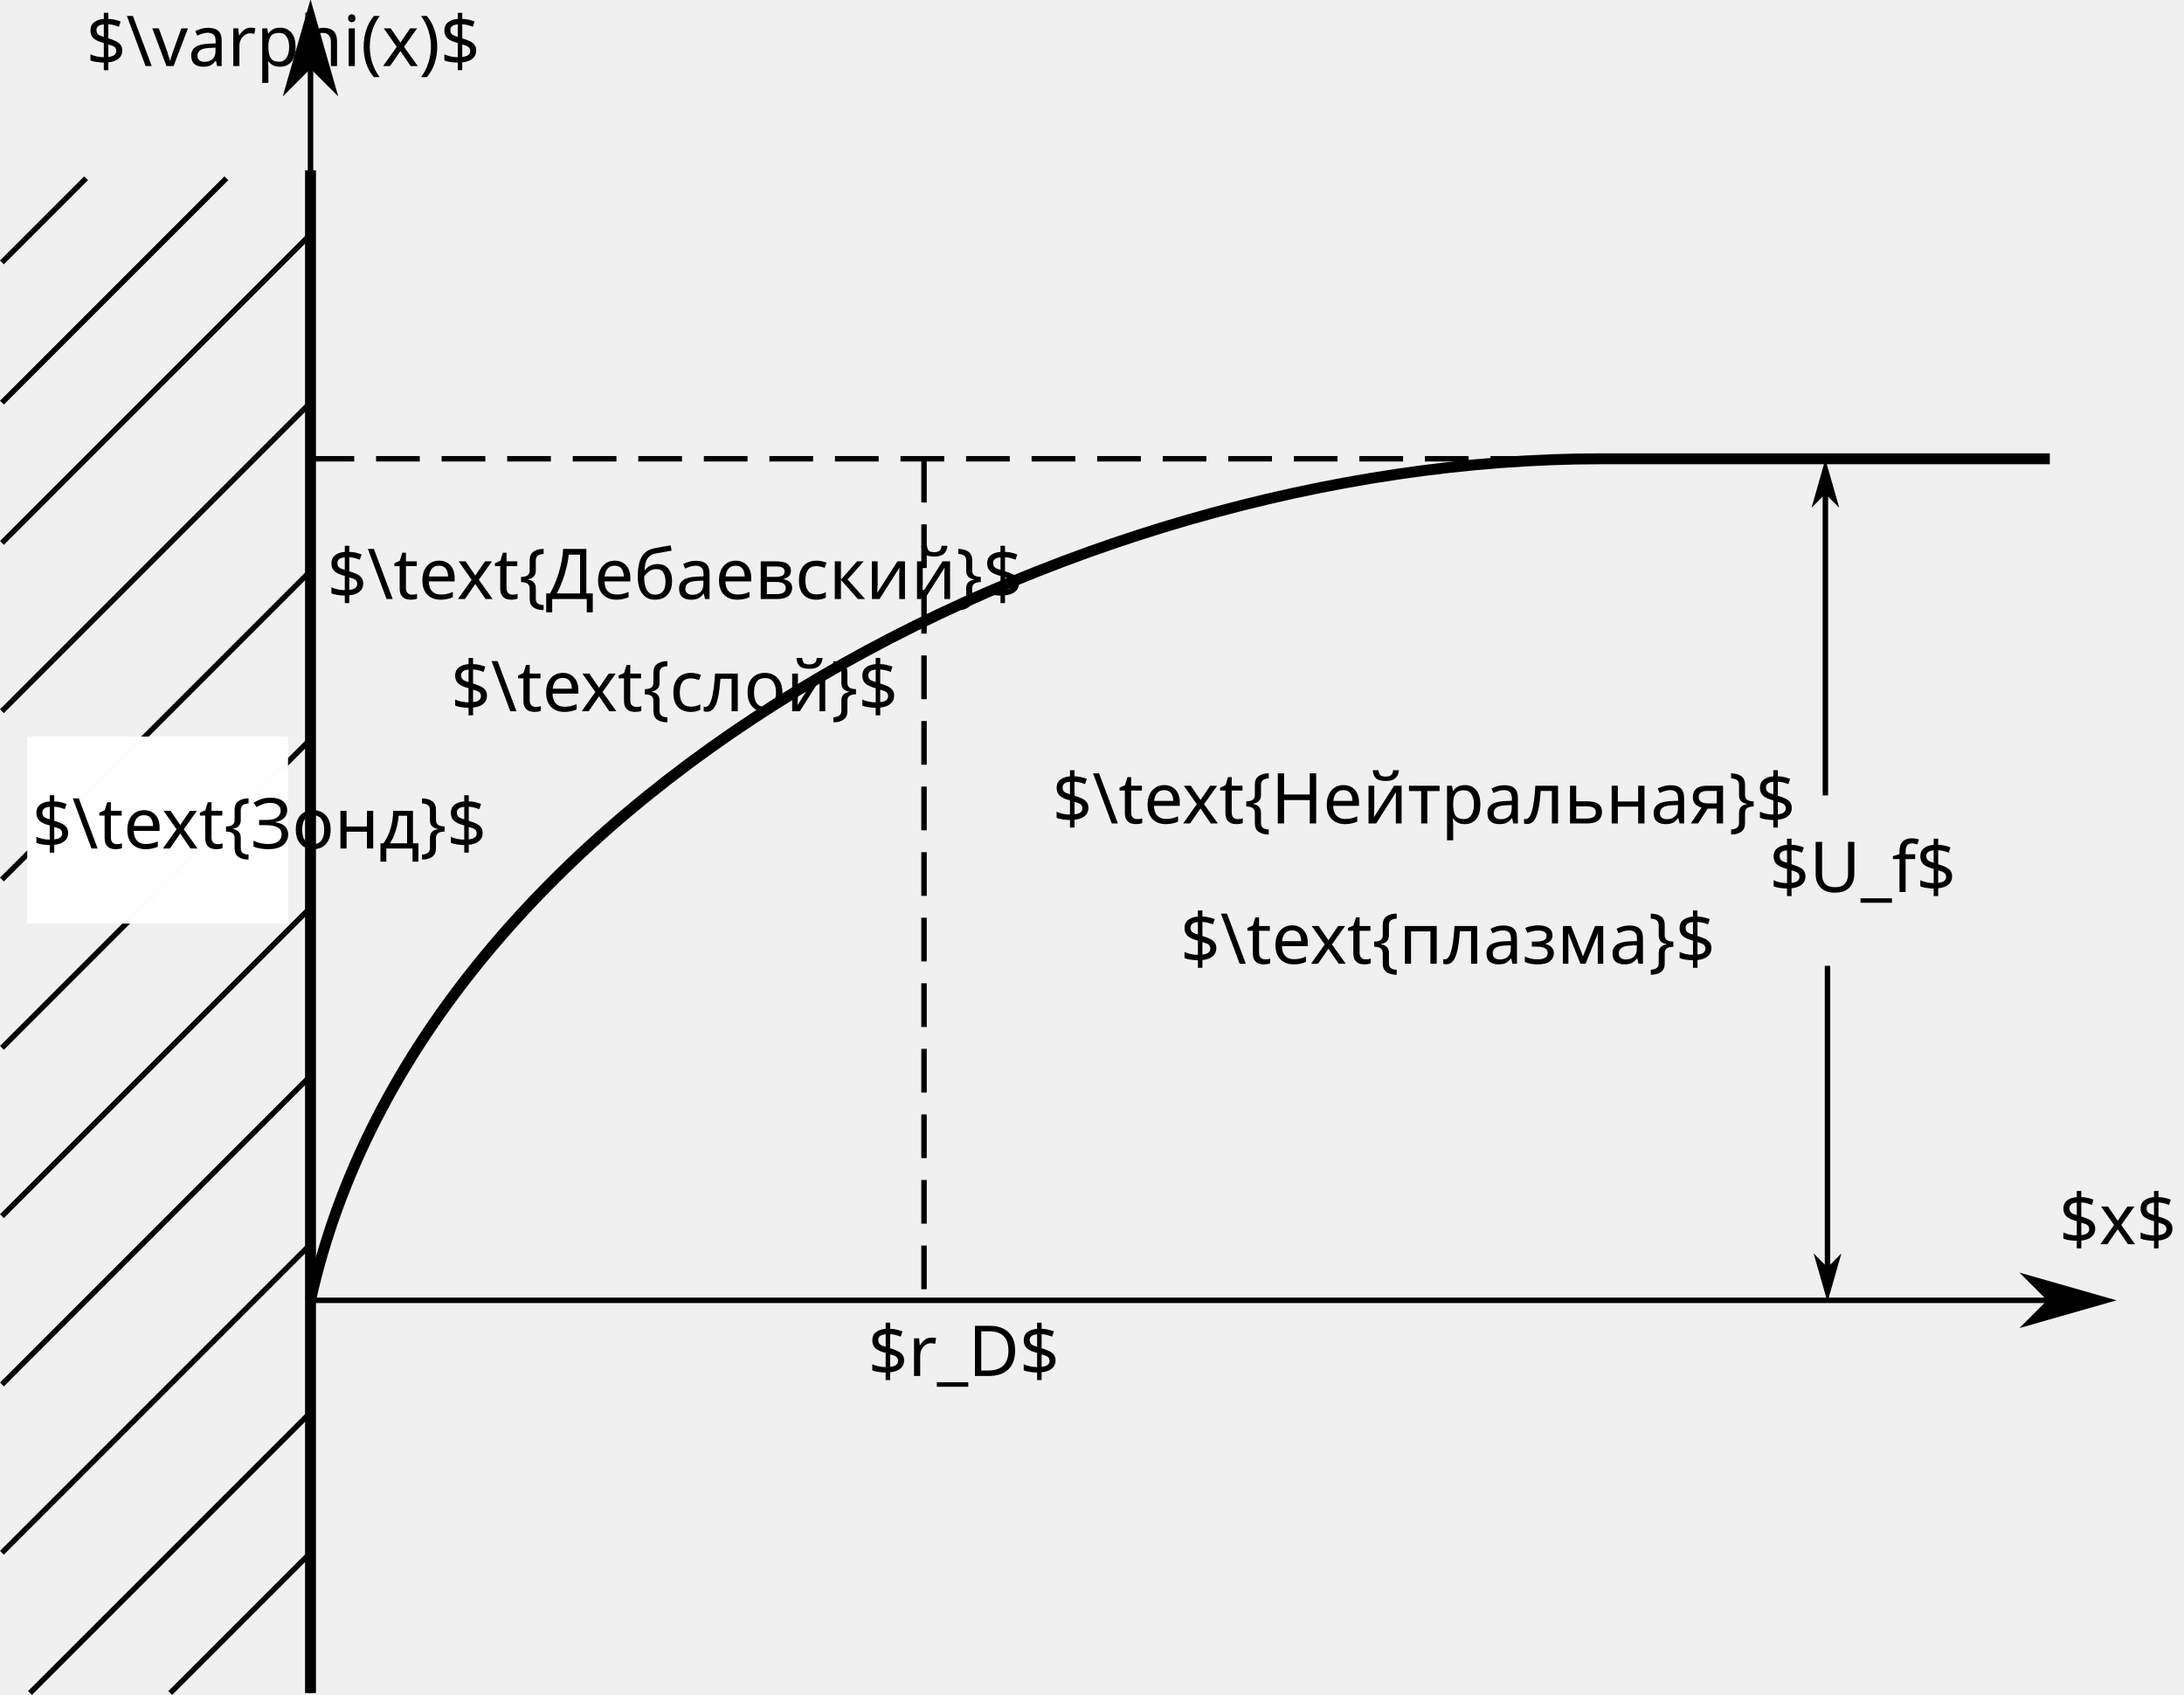
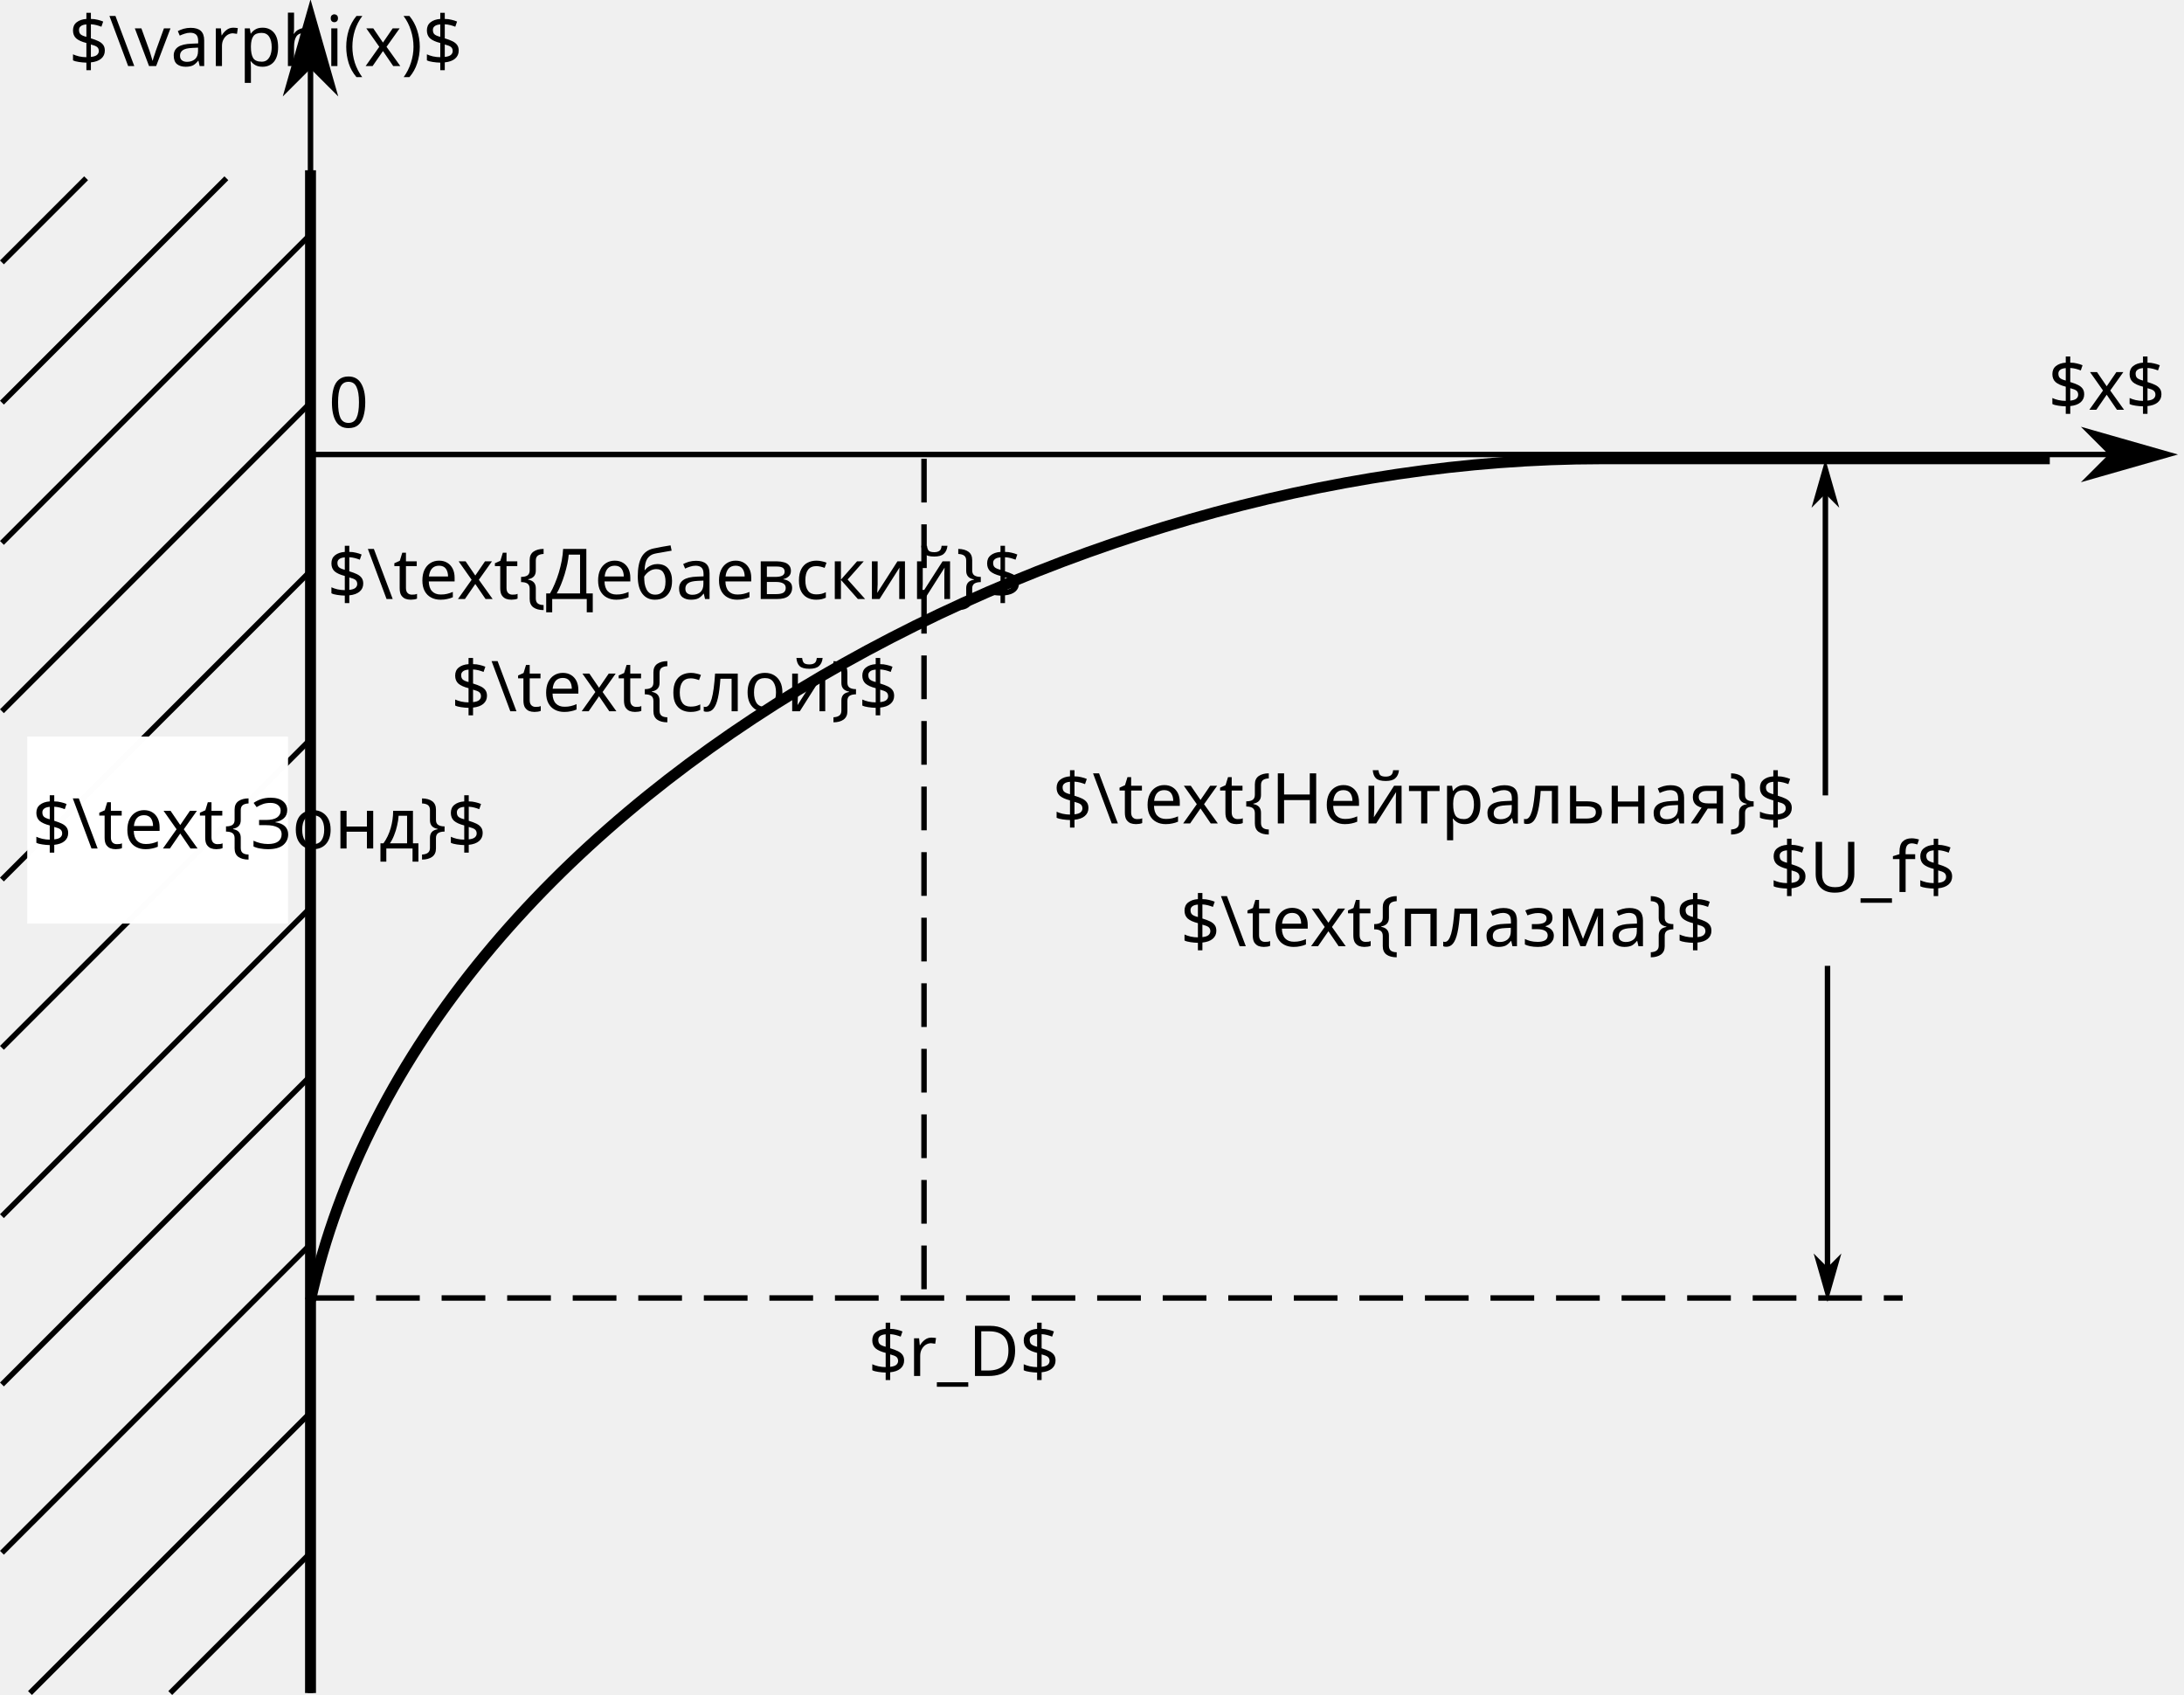
<svg xmlns="http://www.w3.org/2000/svg" width="70.519mm" height="54.722mm" viewBox="0 0 249.869 193.895" id="svg2" version="1.1">
  <defs id="defs4">
    <marker style="overflow:visible" id="marker4629" refX="0" refY="0" orient="auto">
      <path transform="matrix(-0.8,0,0,-0.8,-10,0)" style="fill:#000000;fill-opacity:1;fill-rule:evenodd;stroke:#000000;stroke-width:1pt;stroke-opacity:1" d="M 0,0 5,-5 -12.5,0 5,5 0,0 Z" id="path4631" />
    </marker>
    <marker style="overflow:visible" id="marker4527" refX="0" refY="0" orient="auto">
      <path transform="matrix(-0.4,0,0,-0.4,-4,0)" style="fill:#000000;fill-opacity:1;fill-rule:evenodd;stroke:#000000;stroke-width:1pt;stroke-opacity:1" d="M 0,0 5,-5 -12.5,0 5,5 0,0 Z" id="path4529" />
    </marker>
    <marker orient="auto" refY="0" refX="0" id="Arrow1Mend" style="overflow:visible">
      <path id="path4236" d="M 0,0 5,-5 -12.5,0 5,5 0,0 Z" style="fill:#000000;fill-opacity:1;fill-rule:evenodd;stroke:#000000;stroke-width:1pt;stroke-opacity:1" transform="matrix(-0.4,0,0,-0.4,-4,0)" />
    </marker>
    <marker orient="auto" refY="0" refX="0" id="marker4489" style="overflow:visible">
      <path id="path4491" d="M 0,0 5,-5 -12.5,0 5,5 0,0 Z" style="fill:#000000;fill-opacity:1;fill-rule:evenodd;stroke:#000000;stroke-width:1pt;stroke-opacity:1" transform="matrix(-0.8,0,0,-0.8,-10,0)" />
    </marker>
    <marker style="overflow:visible" id="marker4447" refX="0" refY="0" orient="auto">
      <path transform="matrix(-0.8,0,0,-0.8,-10,0)" style="fill:#000000;fill-opacity:1;fill-rule:evenodd;stroke:#000000;stroke-width:1pt;stroke-opacity:1" d="M 0,0 5,-5 -12.5,0 5,5 0,0 Z" id="path4449" />
    </marker>
    <marker orient="auto" refY="0" refX="0" id="Arrow1Lend" style="overflow:visible">
      <path id="path4166" d="M 0,0 5,-5 -12.5,0 5,5 0,0 Z" style="fill:#000000;fill-opacity:1;fill-rule:evenodd;stroke:#000000;stroke-width:1pt;stroke-opacity:1" transform="matrix(-0.8,0,0,-0.8,-10,0)" />
    </marker>
    <marker orient="auto" refY="0" refX="0" id="marker4489-3" style="overflow:visible">
      <path id="path4491-6" d="M 0,0 5,-5 -12.5,0 5,5 0,0 Z" style="fill:#000000;fill-opacity:1;fill-rule:evenodd;stroke:#000000;stroke-width:1pt;stroke-opacity:1" transform="matrix(-0.8,0,0,-0.8,-10,0)" />
    </marker>
  </defs>
  <g id="layer1" transform="translate(-345.9538,-176.141)">
    <path style="fill:none;fill-rule:evenodd;stroke:#000000;stroke-width:0.625;stroke-linecap:butt;stroke-linejoin:miter;stroke-miterlimit:4;stroke-dasharray:none;stroke-opacity:1;marker-end:url(#Arrow1Lend)" d="m 381.479,369.815 0,-192.537" id="path4157" />
-     <path style="fill:none;fill-rule:evenodd;stroke:#000000;stroke-width:0.625;stroke-linecap:butt;stroke-linejoin:miter;stroke-miterlimit:4;stroke-dasharray:none;stroke-opacity:1;marker-end:url(#marker4447)" d="m 381.479,324.89 205.409,0" id="path4439" />
+     <path style="fill:none;fill-rule:evenodd;stroke:#000000;stroke-width:0.625;stroke-linecap:butt;stroke-linejoin:miter;stroke-miterlimit:4;stroke-dasharray:none;stroke-opacity:1;marker-end:url(#marker4447)" d="m 381.479,228.132 212.441,0" id="path4439" />
    <path style="fill:none;fill-rule:evenodd;stroke:#000000;stroke-width:1.25;stroke-linecap:butt;stroke-linejoin:miter;stroke-miterlimit:4;stroke-dasharray:none;stroke-opacity:1" d="m 381.479,324.89 c 12.838,-57.761 86.657,-96.268 147.638,-96.268 l 51.352,0" id="path4475" />
-     <path style="fill:none;fill-rule:evenodd;stroke:#000000;stroke-width:0.625;stroke-linecap:butt;stroke-linejoin:miter;stroke-miterlimit:4;stroke-dasharray:5, 2.5;stroke-dashoffset:0;stroke-opacity:1" d="m 381.479,228.622 173.314,0" id="path4477" />
+     <path style="fill:none;fill-rule:evenodd;stroke:#000000;stroke-width:0.625;stroke-linecap:butt;stroke-linejoin:miter;stroke-miterlimit:4;stroke-dasharray:5, 2.5;stroke-dashoffset:0;stroke-opacity:1" d="m 381.479,324.622 182.153,0" id="path4477" />
    <path style="fill:none;fill-rule:evenodd;stroke:#000000;stroke-width:0.625;stroke-linecap:butt;stroke-linejoin:miter;stroke-miterlimit:4;stroke-dasharray:5, 2.5;stroke-dashoffset:0;stroke-opacity:1" d="m 451.67,228.622 0,96.268" id="path4479" />
    <path style="fill:none;fill-rule:evenodd;stroke:#000000;stroke-width:0.625;stroke-linecap:butt;stroke-linejoin:miter;stroke-miterlimit:4;stroke-dasharray:none;stroke-opacity:1;marker-end:url(#marker4527)" d="m 554.794,267.129 0,-37.224" id="path4481" />
    <path style="fill:none;fill-rule:evenodd;stroke:#000000;stroke-width:0.625;stroke-linecap:butt;stroke-linejoin:miter;stroke-miterlimit:4;stroke-dasharray:none;stroke-opacity:1;marker-end:url(#Arrow1Mend)" d="m 555.037,286.628 0,37.224" id="path4481-7" />
    <path style="fill:none;fill-rule:evenodd;stroke:#000000;stroke-width:0.625;stroke-linecap:butt;stroke-linejoin:miter;stroke-miterlimit:4;stroke-dasharray:none;stroke-opacity:1" d="m 346.175,206.159 9.629,-9.627" id="path4998" />
    <path style="fill:none;fill-rule:evenodd;stroke:#000000;stroke-width:0.625;stroke-linecap:butt;stroke-linejoin:miter;stroke-miterlimit:4;stroke-dasharray:none;stroke-opacity:1" d="M 346.175,222.204 371.851,196.532" id="path5000" />
    <path style="fill:none;fill-rule:evenodd;stroke:#000000;stroke-width:0.625;stroke-linecap:butt;stroke-linejoin:miter;stroke-miterlimit:4;stroke-dasharray:none;stroke-opacity:1" d="M 381.479,202.95 346.175,238.248" id="path5002" />
    <path style="fill:none;fill-rule:evenodd;stroke:#000000;stroke-width:0.625;stroke-linecap:butt;stroke-linejoin:miter;stroke-miterlimit:4;stroke-dasharray:none;stroke-opacity:1" d="M 381.479,222.204 346.175,257.502" id="path5002-5" />
    <path style="fill:none;fill-rule:evenodd;stroke:#000000;stroke-width:0.625;stroke-linecap:butt;stroke-linejoin:miter;stroke-miterlimit:4;stroke-dasharray:none;stroke-opacity:1" d="m 381.479,241.457 -35.305,35.298" id="path5002-3" />
    <path style="fill:none;fill-rule:evenodd;stroke:#000000;stroke-width:0.625;stroke-linecap:butt;stroke-linejoin:miter;stroke-miterlimit:4;stroke-dasharray:none;stroke-opacity:1" d="M 381.479,260.711 346.175,296.009" id="path5002-56" />
    <path style="fill:none;fill-rule:evenodd;stroke:#000000;stroke-width:0.625;stroke-linecap:butt;stroke-linejoin:miter;stroke-miterlimit:4;stroke-dasharray:none;stroke-opacity:1" d="M 381.479,279.965 346.175,315.263" id="path5002-2" />
    <path style="fill:none;fill-rule:evenodd;stroke:#000000;stroke-width:0.625;stroke-linecap:butt;stroke-linejoin:miter;stroke-miterlimit:4;stroke-dasharray:none;stroke-opacity:1" d="M 381.479,299.218 346.175,334.517" id="path5002-9" />
    <path style="fill:none;fill-rule:evenodd;stroke:#000000;stroke-width:0.625;stroke-linecap:butt;stroke-linejoin:miter;stroke-miterlimit:4;stroke-dasharray:none;stroke-opacity:1" d="M 381.479,318.472 346.175,353.77" id="path5002-1" />
    <path style="fill:none;fill-rule:evenodd;stroke:#000000;stroke-width:0.625;stroke-linecap:butt;stroke-linejoin:miter;stroke-miterlimit:4;stroke-dasharray:none;stroke-opacity:1" d="M 381.479,337.726 349.384,369.815" id="path5064" />
    <path style="fill:none;fill-rule:evenodd;stroke:#000000;stroke-width:0.625;stroke-linecap:butt;stroke-linejoin:miter;stroke-miterlimit:4;stroke-dasharray:none;stroke-opacity:1" d="m 365.432,369.815 16.048,-16.045" id="path5066" />
    <rect style="opacity:0.99;fill:#ffffff;fill-opacity:1;stroke:#ffffff;stroke-width:0.625;stroke-linejoin:miter;stroke-miterlimit:4;stroke-dasharray:none;stroke-dashoffset:0;stroke-opacity:1" id="rect5072" width="29.212" height="20.769" x="349.384" y="260.711" rx="3.1587852e-10" ry="0.004" />
    <text xml:space="preserve" style="font-style:normal;font-weight:normal;font-size:8.023px;line-height:125%;font-family:sans-serif;letter-spacing:0px;word-spacing:0px;fill:#000000;fill-opacity:1;stroke:none;stroke-width:1;stroke-linecap:butt;stroke-linejoin:miter;stroke-miterlimit:4;stroke-dasharray:none;stroke-opacity:1" x="349.582" y="273.228" id="text5074" transform="scale(1.00009,0.9999103)">
      <tspan id="tspan5076" x="349.582" y="273.228">$\text{Зонд}$</tspan>
    </text>
-     <text xml:space="preserve" style="font-style:normal;font-weight:normal;font-size:8.023px;line-height:125%;font-family:sans-serif;letter-spacing:0px;word-spacing:0px;fill:#000000;fill-opacity:1;stroke:none;stroke-width:1;stroke-linecap:butt;stroke-linejoin:miter;stroke-miterlimit:4;stroke-dasharray:none;stroke-opacity:1" x="355.771" y="183.713" id="text5078" transform="scale(1.00009,0.9999103)">
-       <tspan id="tspan5080" x="355.771" y="183.713">$\varphi(x)$</tspan>
+     <text xml:space="preserve" style="font-style:normal;font-weight:normal;font-size:8.023px;line-height:125%;font-family:sans-serif;letter-spacing:0px;word-spacing:0px;fill:#000000;fill-opacity:1;stroke:none;stroke-width:1;stroke-linecap:butt;stroke-linejoin:miter;stroke-miterlimit:4;stroke-dasharray:none;stroke-opacity:1" x="353.772" y="183.713" id="text5078" transform="scale(1.00009,0.9999103)">
+       <tspan id="tspan5080" x="353.772" y="183.713">$\varphi(x)$</tspan>
    </text>
    <text xml:space="preserve" style="font-style:normal;font-weight:normal;font-size:8.023px;line-height:125%;font-family:sans-serif;letter-spacing:0px;word-spacing:0px;fill:#000000;fill-opacity:1;stroke:none;stroke-width:1;stroke-linecap:butt;stroke-linejoin:miter;stroke-miterlimit:4;stroke-dasharray:none;stroke-opacity:1" x="548.325" y="278.202" id="text5082" transform="scale(1.00009,0.9999103)">
      <tspan id="tspan5084" x="548.325" y="278.202">$U_f$</tspan>
    </text>
-     <text xml:space="preserve" style="font-style:normal;font-weight:normal;font-size:8.023px;line-height:125%;font-family:sans-serif;letter-spacing:0px;word-spacing:0px;fill:#000000;fill-opacity:1;stroke:none;stroke-width:1;stroke-linecap:butt;stroke-linejoin:miter;stroke-miterlimit:4;stroke-dasharray:none;stroke-opacity:1" x="581.474" y="318.501" id="text5086" transform="scale(1.00009,0.9999103)">
-       <tspan id="tspan5088" x="581.474" y="318.501">$x$</tspan>
+     <text xml:space="preserve" style="font-style:normal;font-weight:normal;font-size:8.023px;line-height:125%;font-family:sans-serif;letter-spacing:0px;word-spacing:0px;fill:#000000;fill-opacity:1;stroke:none;stroke-width:1;stroke-linecap:butt;stroke-linejoin:miter;stroke-miterlimit:4;stroke-dasharray:none;stroke-opacity:1" x="580.212" y="223.033" id="text5086" transform="scale(1.00009,0.9999103)">
+       <tspan id="tspan5088" x="580.212" y="223.033">$x$</tspan>
    </text>
    <text xml:space="preserve" style="font-style:normal;font-weight:normal;font-size:8.023px;line-height:125%;font-family:sans-serif;letter-spacing:0px;word-spacing:0px;fill:#000000;fill-opacity:1;stroke:none;stroke-width:1;stroke-linecap:butt;stroke-linejoin:miter;stroke-miterlimit:4;stroke-dasharray:none;stroke-opacity:1" x="445.211" y="333.572" id="text5090" transform="scale(1.00009,0.9999103)">
      <tspan id="tspan5092" x="445.211" y="333.572">$r_D$</tspan>
    </text>
    <text xml:space="preserve" style="font-style:normal;font-weight:normal;font-size:8.023px;line-height:125%;font-family:sans-serif;letter-spacing:0px;word-spacing:0px;fill:#000000;fill-opacity:1;stroke:none;stroke-width:1;stroke-linecap:butt;stroke-linejoin:miter;stroke-miterlimit:4;stroke-dasharray:none;stroke-opacity:1" x="383.334" y="244.688" id="text5098" transform="scale(1.00009,0.9999103)">
      <tspan id="tspan5100" x="383.334" y="244.688">$\text{Дебаевский}$</tspan>
    </text>
    <text xml:space="preserve" style="font-style:normal;font-weight:normal;font-size:8.023px;line-height:125%;font-family:sans-serif;letter-spacing:0px;word-spacing:0px;fill:#000000;fill-opacity:1;stroke:none;stroke-width:1;stroke-linecap:butt;stroke-linejoin:miter;stroke-miterlimit:4;stroke-dasharray:none;stroke-opacity:1" x="397.491" y="257.525" id="text5102" transform="scale(1.00009,0.9999103)">
      <tspan id="tspan5104" x="397.491" y="257.525">$\text{слой}$</tspan>
    </text>
    <text xml:space="preserve" style="font-style:normal;font-weight:normal;font-size:8.023px;line-height:125%;font-family:sans-serif;letter-spacing:0px;word-spacing:0px;fill:#000000;fill-opacity:1;stroke:none;stroke-width:1;stroke-linecap:butt;stroke-linejoin:miter;stroke-miterlimit:4;stroke-dasharray:none;stroke-opacity:1" x="466.297" y="270.362" id="text5106" transform="scale(1.00009,0.9999103)">
      <tspan id="tspan5108" x="466.297" y="270.362">$\text{Нейтральная}$</tspan>
    </text>
-     <text xml:space="preserve" style="font-style:normal;font-weight:normal;font-size:8.023px;line-height:125%;font-family:sans-serif;letter-spacing:0px;word-spacing:0px;fill:#000000;fill-opacity:1;stroke:none;stroke-width:1;stroke-linecap:butt;stroke-linejoin:miter;stroke-miterlimit:4;stroke-dasharray:none;stroke-opacity:1" x="480.931" y="286.408" id="text5110" transform="scale(1.00009,0.9999103)">
-       <tspan id="tspan5112" x="480.931" y="286.408">$\text{плазма}$</tspan>
+     <text xml:space="preserve" style="font-style:normal;font-weight:normal;font-size:8.023px;line-height:125%;font-family:sans-serif;letter-spacing:0px;word-spacing:0px;fill:#000000;fill-opacity:1;stroke:none;stroke-width:1;stroke-linecap:butt;stroke-linejoin:miter;stroke-miterlimit:4;stroke-dasharray:none;stroke-opacity:1" x="480.931" y="284.408" id="text5110" transform="scale(1.00009,0.9999103)">
+       <tspan id="tspan5112" x="480.931" y="284.408">$\text{плазма}$</tspan>
    </text>
    <path id="path4627" d="m 381.479,369.815 0,-174.197" style="fill:none;fill-rule:evenodd;stroke:#000000;stroke-width:1.25;stroke-linecap:butt;stroke-linejoin:miter;stroke-miterlimit:4;stroke-dasharray:none;stroke-opacity:1" />
+     <text transform="scale(1.00009,0.9999103)" id="text4708" y="225.053" x="383.502" style="font-style:normal;font-weight:normal;font-size:8.023px;line-height:125%;font-family:sans-serif;letter-spacing:0px;word-spacing:0px;fill:#000000;fill-opacity:1;stroke:none;stroke-width:1;stroke-linecap:butt;stroke-linejoin:miter;stroke-miterlimit:4;stroke-dasharray:none;stroke-opacity:1" xml:space="preserve">
+       <tspan y="225.053" x="383.502" id="tspan4710">0</tspan>
+     </text>
  </g>
</svg>
